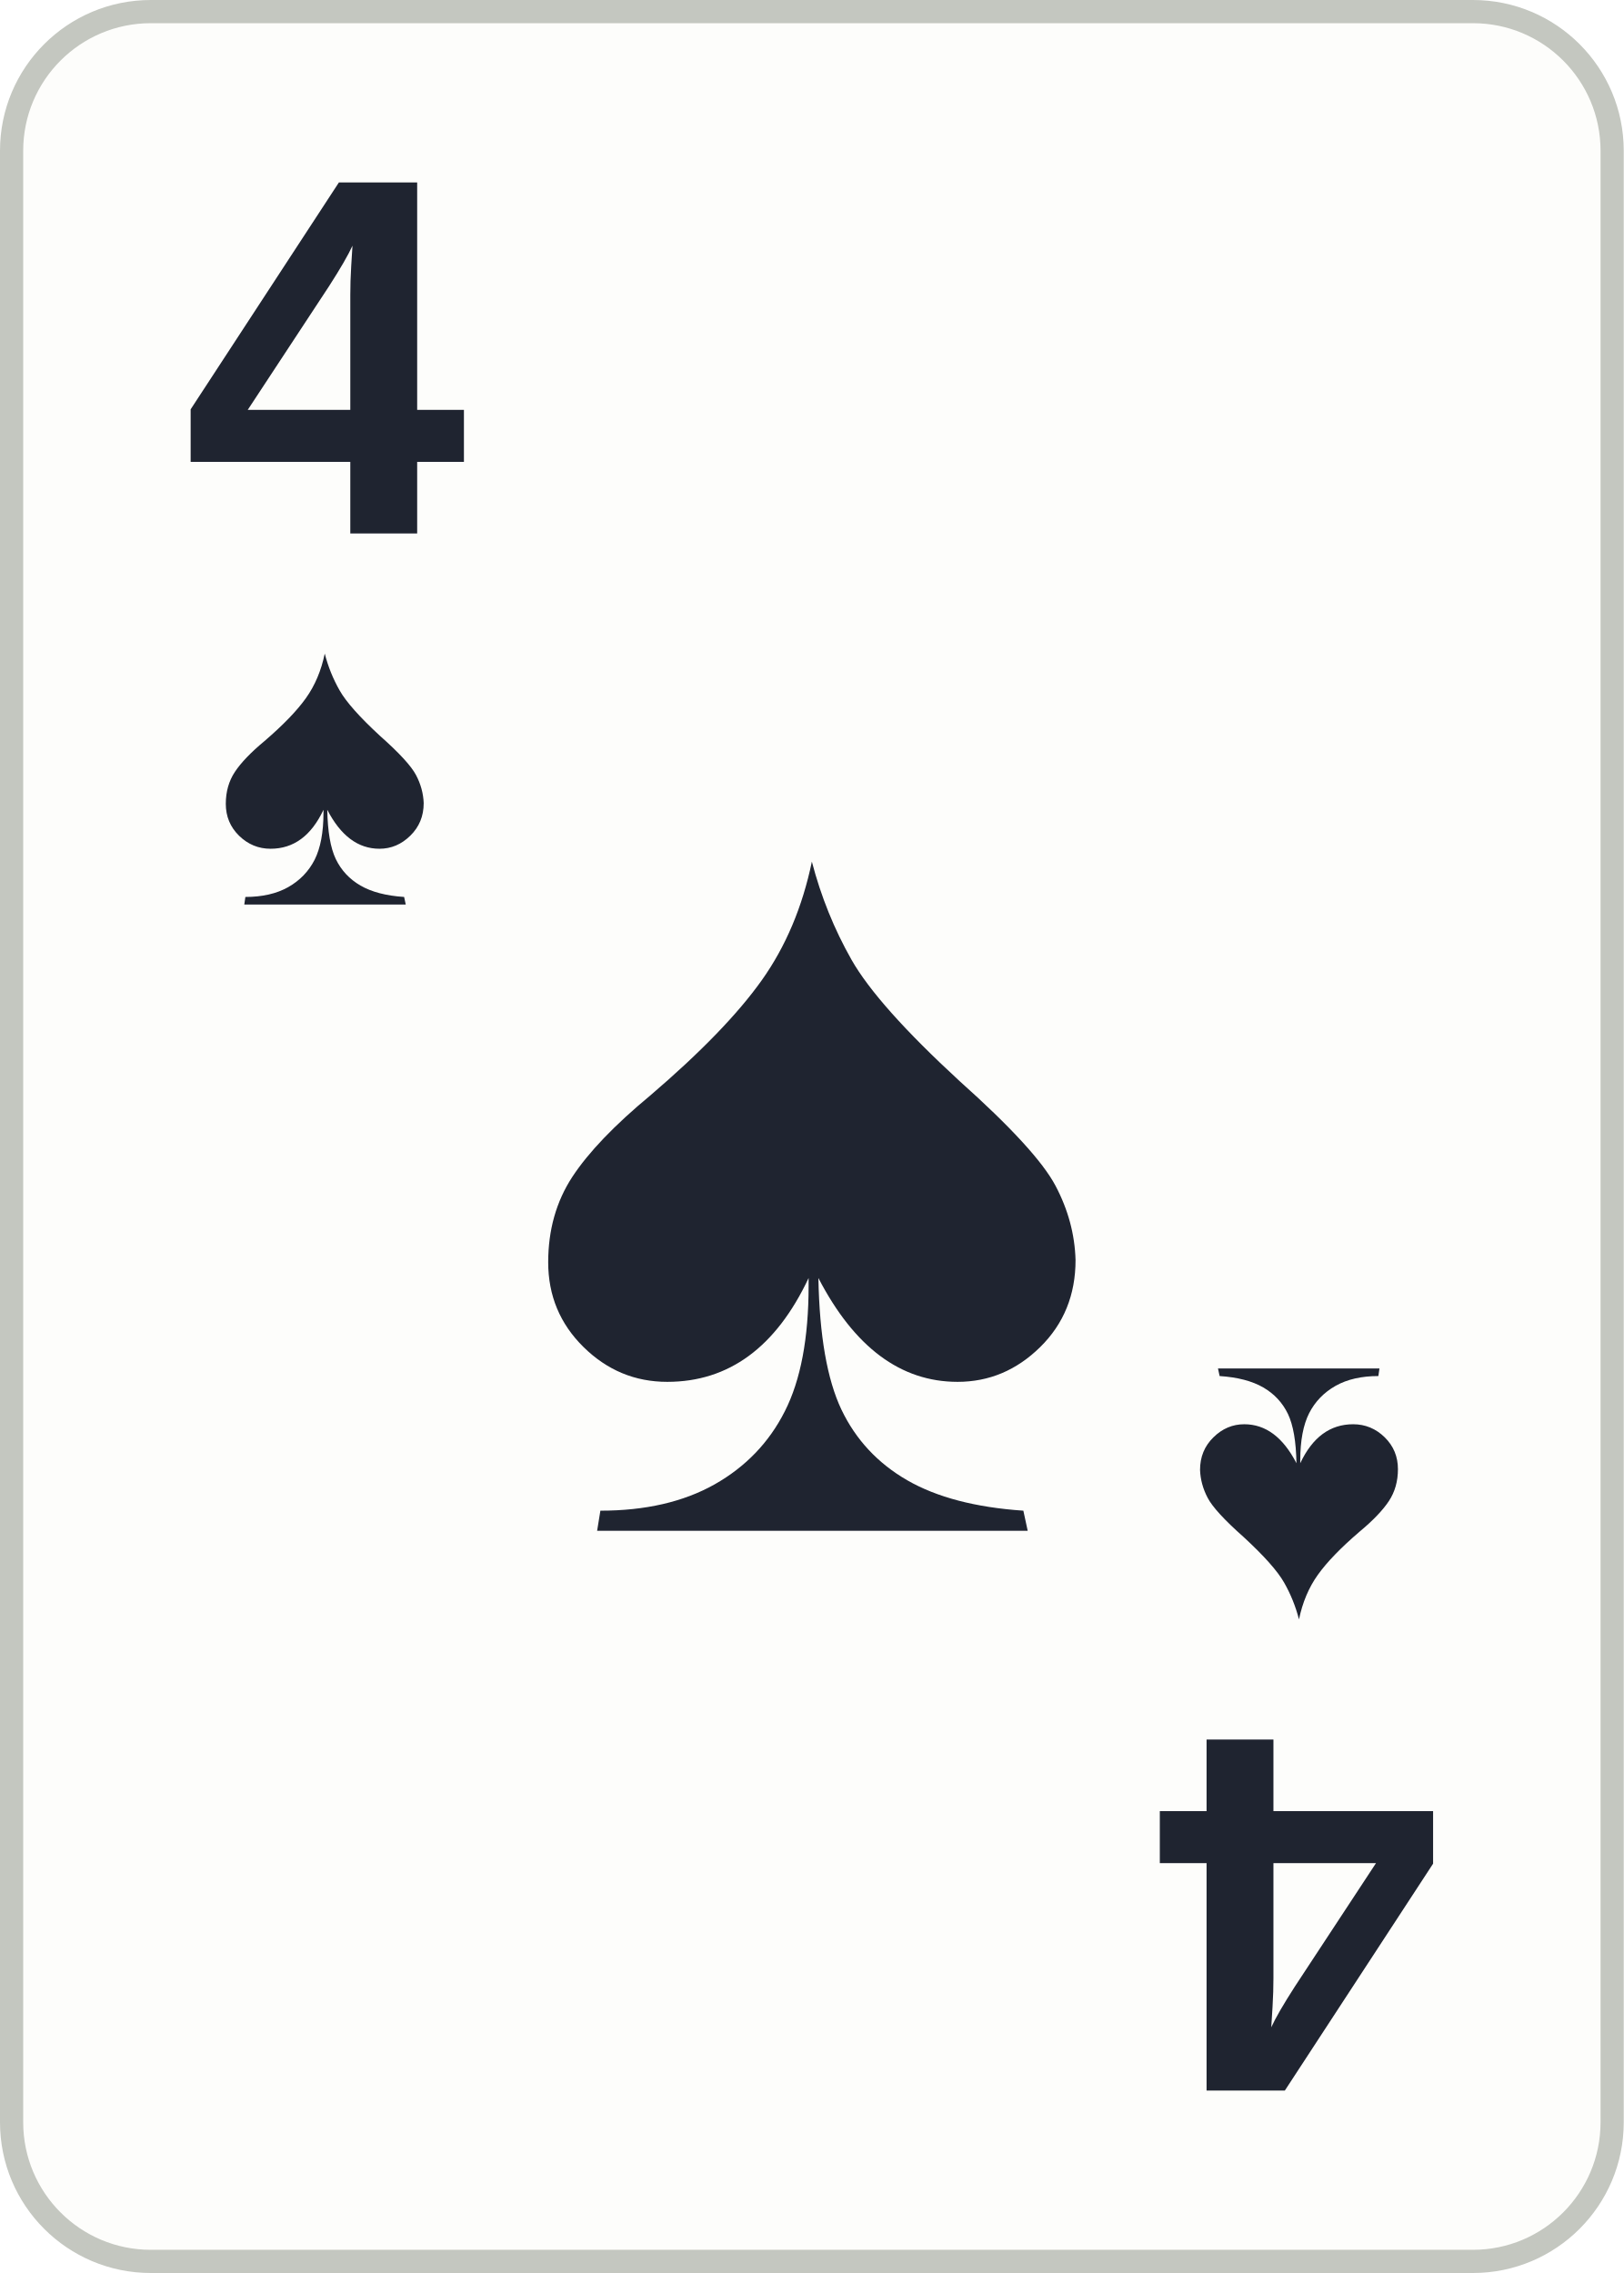
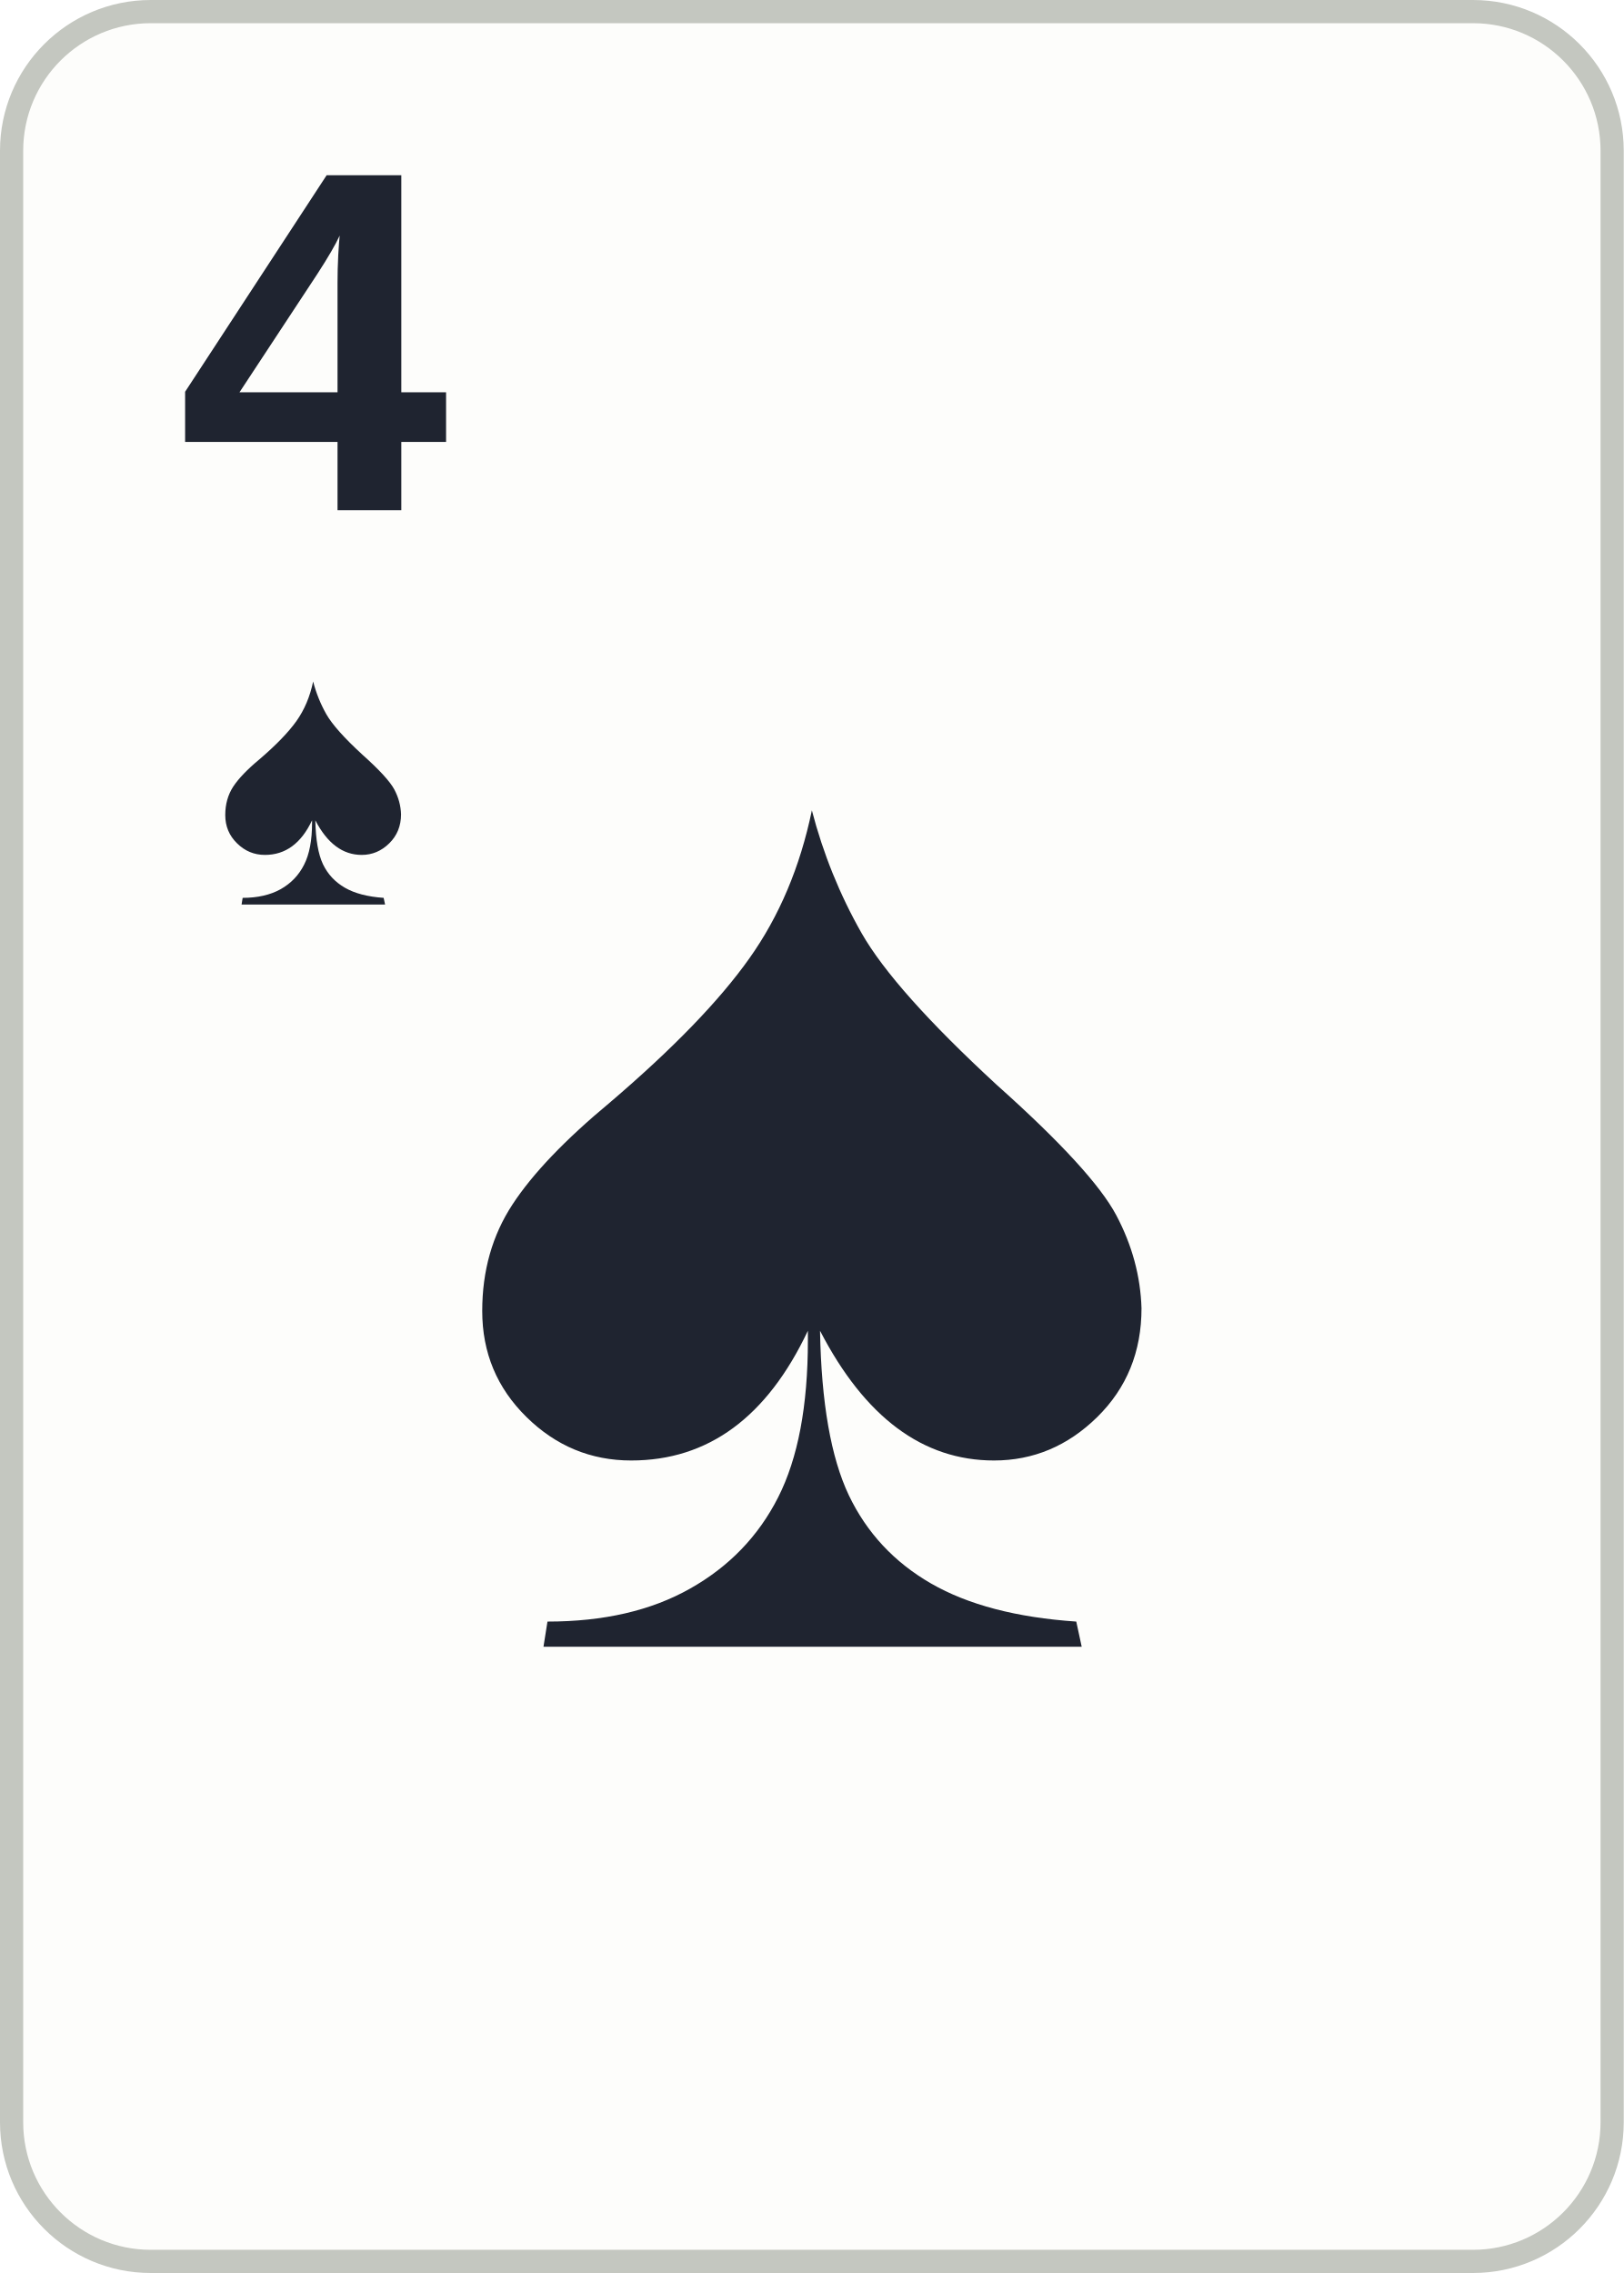
<svg xmlns="http://www.w3.org/2000/svg" viewBox="0 0 140 196">
  <rect x="1" y="1" width="138" height="194" rx="12" fill="#fdfdfb" stroke="#c4c7c0" stroke-width="2" />
  <g font-family="Arial,Helvetica,sans-serif" font-weight="700">
-     <text x="28" y="46" font-size="44" text-anchor="middle" fill="#1f2430">4</text>
-     <text x="28" y="78" font-size="36" text-anchor="middle" fill="#1f2430">♠</text>
-     <g transform="rotate(180 70 98)">
-       <text x="28" y="46" font-size="44" text-anchor="middle" fill="#1f2430">4</text>
-       <text x="28" y="78" font-size="36" text-anchor="middle" fill="#1f2430">♠</text>
-     </g>
-     <text x="70" y="132" font-size="96" text-anchor="middle" fill="#1f2430">♠</text>
+     <text x="27" y="44" font-size="42" text-anchor="middle" fill="#1f2430">4</text>
+     <text x="27" y="78" font-size="32" text-anchor="middle" fill="#1f2430">♠</text>
+     <text x="70" y="142" font-size="120" text-anchor="middle" fill="#1f2430">♠</text>
  </g>
</svg>
